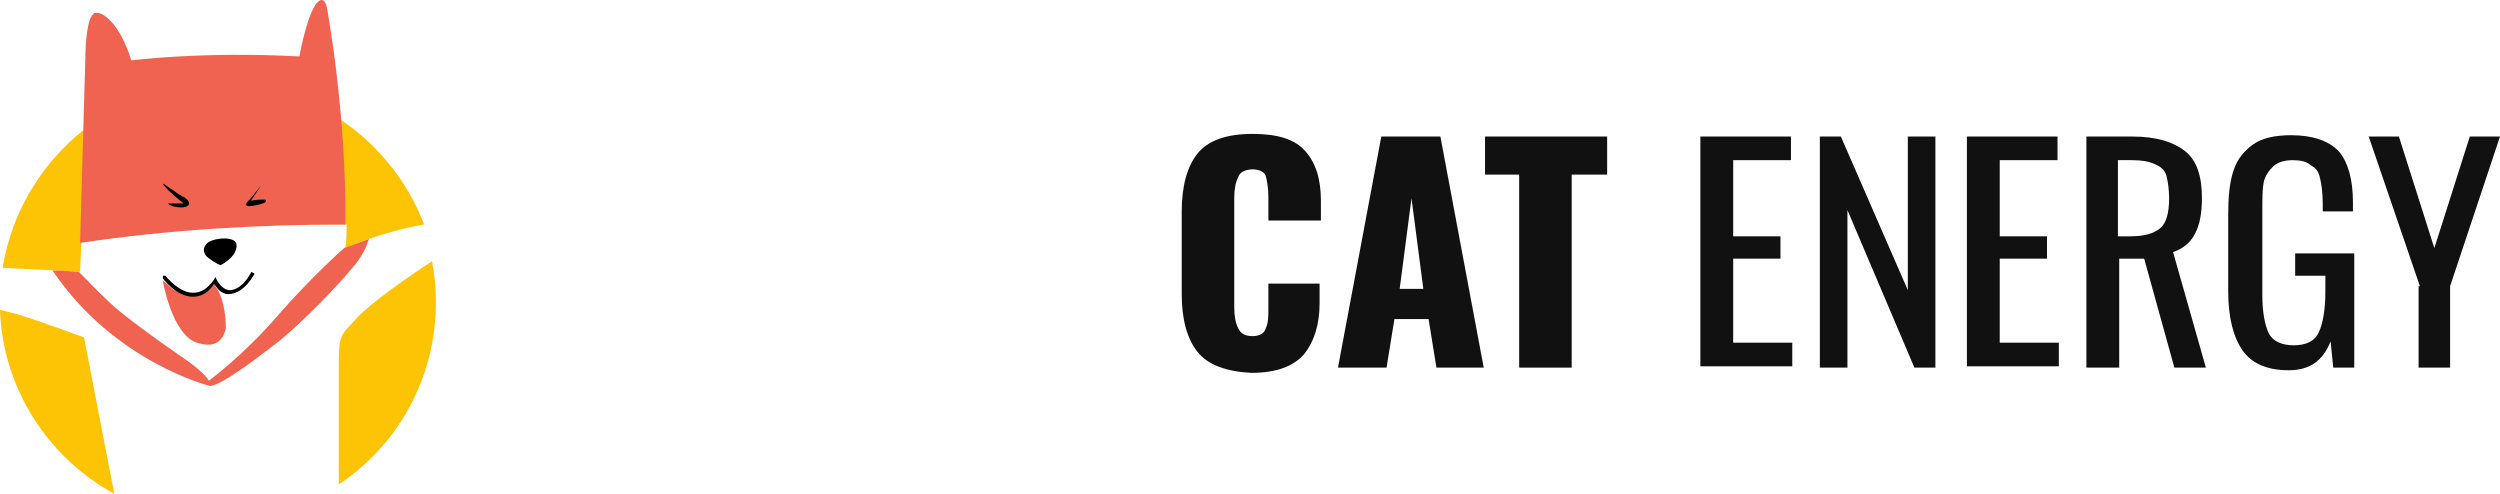
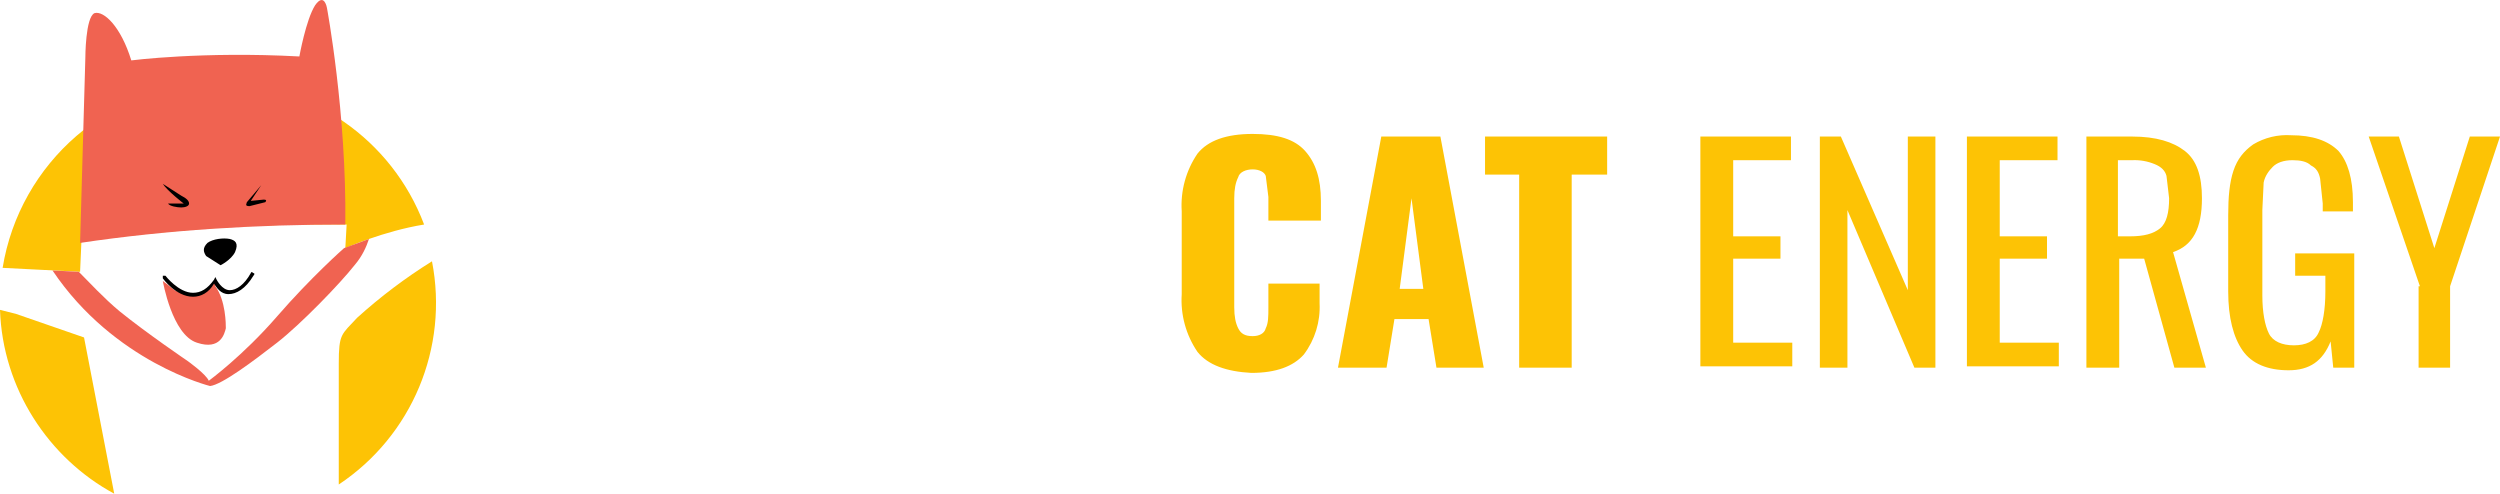
- <svg xmlns="http://www.w3.org/2000/svg" version="1.1" id="Layer_2" x="0px" y="0px" viewBox="0 0.002 190.4 37.598" style="enable-background:new 0 0 33.3 37.6;">
-   <style type="text/css">
-     .st0 {
-       fill: #FDC305;
-     }
-     .st1 {
-       fill: #F06351;
-     }
-   </style>
+ <svg xmlns="http://www.w3.org/2000/svg" id="Layer_2" viewBox="0 0 190.4 37.6">
+   <style>.st0{fill:#fdc305}.st1{fill:#f06351}</style>
+   <path class="st0" d="M6.1 20.7l.1-2.3c6.7-.9 13.4-1.4 20.2-1.3l-.1 1.8s2.9-1.3 6-1.8A16.7 16.7 0 0 0 16.7 6.3C8.4 6.3 1.5 12.4.2 20.4l5.9.3zM27.2 24.2c-1.2 1.3-1.4 1.2-1.4 3.5v9.2a16.6 16.6 0 0 0 7.1-17 40.3 40.3 0 0 0-5.7 4.3zM6.4 25.7l-5.2-1.8-1.2-.3c.2 6 3.7 11.3 8.7 14L6.4 25.7z" />
+   <path class="st1" d="M26.3 17.1C26.4 8.6 24.9.6 24.9.6s-.2-1.2-.9-.2c-.7 1.1-1.2 3.9-1.2 3.9-7.4-.4-12.8.3-12.8.3C9.2 2 7.9.8 7.2 1c-.7.3-.7 3.4-.7 3.4l-.4 14.1c6.7-1 13.5-1.4 20.2-1.4z" />
+   <path d="M12.4 14l1.4.9c.4.2.6.4.6.6 0 .2-.3.3-.6.3s-.9-.1-1-.3H14c.1.1-1.3-1-1.6-1.5zM19.9 14.1l-1.1 1.3c0 .1-.2.3.2.3l1.2-.3c.1-.1.1-.2-.1-.2l-1 .1.8-1.2s.1-.1 0 0zM16.8 20.2s.8-.4 1.1-1c.3-.7 0-.9-.4-1-.5-.1-1.3 0-1.7.3-.4.4-.3.7-.1 1l1.1.7z" />
+   <path class="st1" d="M16.3 21.5s-.2.4-.5.6c-.2.2-.6.4-1 .4-.6 0-1.1-.2-1.5-.4l-.5-.4-.4-.3s.7 4.1 2.6 4.7c1.8.6 2.1-.7 2.2-1.1 0-.3 0-2.1-.8-3.2.1-.4 0-.2-.1-.3z" />
+   <path d="M14.7 22.6c-1.3 0-2.3-1.4-2.3-1.4V21h.2s1 1.3 2.1 1.3c.6 0 1.1-.3 1.6-1l.1-.2.1.2s.4.8 1 .8c.5 0 1.1-.4 1.6-1.3 0-.1.1-.1.2 0 .1 0 .1.1 0 .2-.6 1-1.3 1.4-1.9 1.4-.6 0-.9-.5-1.1-.8-.4.7-1 1-1.6 1z" />
+   <path class="st1" d="M26.2 18.9s-2.5 2.2-5.1 5.2-5.2 4.9-5.2 4.9c-.2-.5-1.6-1.5-1.6-1.5s-3.1-2.1-5.2-3.8c-1.2-1-2.3-2.2-3.1-3l-2-.1c4.7 7 12 8.8 12 8.8.9-.1 3.3-1.9 5.1-3.3 1.8-1.4 4.8-4.5 5.9-5.9.6-.7.9-1.4 1.1-2l-1.9.7z" />
  <g>
-     <path class="st0" d="M6.1,20.7l0.1-2.3c6.7-0.9,13.4-1.4,20.2-1.3c0,0.6,0,1.2-0.1,1.8c0,0,2.9-1.3,6-1.8     c-2.4-6.3-8.5-10.8-15.6-10.8c-8.3,0-15.2,6.1-16.5,14.1C2.4,20.5,6.1,20.7,6.1,20.7z" />
-     <path class="st0" d="M27.2,24.2c-1.2,1.3-1.4,1.2-1.4,3.5c0,0.9,0,4.9,0,9.2c4.5-3,7.4-8.1,7.4-13.9c0-1.1-0.1-2.1-0.3-3.1     C31.2,21,28.2,23.1,27.2,24.2z" />
-     <path class="st0" d="M6.4,25.7c0,0-3.8-1.4-5.2-1.8c-0.4-0.1-0.8-0.2-1.2-0.3c0.2,6,3.7,11.3,8.7,14L6.4,25.7z" />
-   </g>
-   <path class="st1" d="M26.3,17.1c0.1-8.5-1.4-16.5-1.4-16.5S24.7-0.6,24,0.4c-0.7,1.1-1.2,3.9-1.2,3.9c-7.4-0.4-12.8,0.3-12.8,0.3   C9.2,2,7.9,0.8,7.2,1C6.5,1.3,6.5,4.4,6.5,4.4L6.1,18.5C12.8,17.5,19.6,17.1,26.3,17.1z" />
-   <path d="M12.4,14c0-0.1,1,0.7,1.4,0.9c0.4,0.2,0.6,0.4,0.6,0.6c0,0.2-0.3,0.3-0.6,0.3s-0.9-0.1-1-0.3c0,0,0.6,0,0.9,0h0.3   C14.1,15.6,12.7,14.5,12.4,14z" />
-   <path d="M19.9,14.1c0,0-1,1.3-1.1,1.3c0,0.1-0.2,0.3,0.2,0.3s1.1-0.2,1.2-0.3c0.1-0.1,0.1-0.2-0.1-0.2c-0.2,0-0.7,0-1,0.1L19.9,14.1   C19.9,14.1,20,14,19.9,14.1z" />
-   <path d="M16.8,20.2c0,0,0.8-0.4,1.1-1c0.3-0.7,0-0.9-0.4-1c-0.5-0.1-1.3,0-1.7,0.3c-0.4,0.4-0.3,0.7-0.1,1   C15.9,19.7,16.5,20.1,16.8,20.2z" />
-   <path class="st1" d="M16.3,21.5c0,0-0.2,0.4-0.5,0.6c-0.2,0.2-0.6,0.4-1,0.4c-0.6,0-1.1-0.2-1.5-0.4c-0.2-0.1-0.4-0.3-0.5-0.4   c-0.2-0.2-0.4-0.3-0.4-0.3s0.7,4.1,2.6,4.7c1.8,0.6,2.1-0.7,2.2-1.1c0-0.3,0-2.1-0.8-3.2C16.5,21.4,16.4,21.6,16.3,21.5z" />
-   <g>
-     <path d="M14.7,22.6C14.7,22.6,14.7,22.6,14.7,22.6c-1.3,0-2.3-1.4-2.3-1.4c0-0.1,0-0.2,0-0.2c0.1,0,0.2,0,0.2,0c0,0,1,1.3,2.1,1.3     c0,0,0,0,0,0c0.6,0,1.1-0.3,1.6-1l0.1-0.2l0.1,0.2c0,0,0.4,0.8,1,0.8c0.5,0,1.1-0.4,1.6-1.3c0-0.1,0.1-0.1,0.2,0     c0.1,0,0.1,0.1,0,0.2c-0.6,1-1.3,1.4-1.9,1.4c-0.6,0-0.9-0.5-1.1-0.8C15.9,22.3,15.3,22.6,14.7,22.6z" />
-   </g>
-   <path class="st1" d="M26.2,18.9c0,0-2.5,2.2-5.1,5.2S15.9,29,15.9,29c-0.2-0.5-1.6-1.5-1.6-1.5s-3.1-2.1-5.2-3.8   c-1.2-1-2.3-2.2-3.1-3c-0.3,0-1.1-0.1-2-0.1c4.7,7,12,8.8,12,8.8c0.9-0.1,3.3-1.9,5.1-3.3c1.8-1.4,4.8-4.5,5.9-5.9   c0.6-0.7,0.9-1.4,1.1-2C27,18.6,26.2,18.9,26.2,18.9z" />
-   <g transform="matrix(1, 0, 0, 1, 90, 10.2)">
-     <path class="st0" d="M1.2,16.6c-0.8-1-1.2-2.5-1.2-4.4V5.9c0-1.9,0.4-3.4,1.2-4.4C2,0.5,3.4,0,5.4,0c1.9,0,3.2,0.4,4,1.3     c0.8,0.9,1.2,2.1,1.2,3.8v1.5H6.6V4.8c0-0.7-0.1-1.2-0.2-1.6C6.3,2.9,5.9,2.7,5.4,2.7S4.4,2.9,4.3,3.3C4.1,3.7,4,4.2,4,4.9v8.3     c0,0.7,0.1,1.2,0.3,1.6c0.2,0.4,0.5,0.6,1.1,0.6c0.5,0,0.9-0.2,1-0.6c0.2-0.4,0.2-0.9,0.2-1.6v-1.8h3.9v1.5c0,1.6-0.4,2.9-1.2,3.9     c-0.8,0.9-2.1,1.4-4,1.4C3.4,18.1,2,17.6,1.2,16.6z" style="fill: rgb(17, 17, 17);" />
-     <path class="st0" d="M15.2,0.2h4.5L23,17.8h-3.6l-0.6-3.7h-2.6l-0.6,3.7h-3.7L15.2,0.2z M18.4,11.8l-0.9-6.9l-0.9,6.9H18.4z" style="fill: rgb(17, 17, 17);" />
-     <path class="st0" d="M25.8,3.1h-2.7V0.2h9.3v2.9h-2.7v14.7h-4V3.1z" style="fill: rgb(17, 17, 17);" />
-     <path class="st0" d="M39.5,0.2h6.9v1.8H42v5.8h3.6v1.7H42v6.4h4.5v1.8h-7V0.2z" style="fill: rgb(17, 17, 17);" />
-     <path class="st0" d="M48.5,0.2h1.7l5.1,11.7V0.2h2.1v17.6h-1.6l-5.1-12v12h-2.1V0.2z" style="fill: rgb(17, 17, 17);" />
-     <path class="st0" d="M59.8,0.2h6.9v1.8h-4.4v5.8h3.6v1.7h-3.6v6.4h4.5v1.8h-7V0.2z" style="fill: rgb(17, 17, 17);" />
-     <path class="st0" d="M68.8,0.2h3.6c1.8,0,3.1,0.4,4,1.1s1.3,1.9,1.3,3.6c0,2.3-0.7,3.6-2.2,4.1l2.5,8.8h-2.4l-2.3-8.3h-1.9v8.3     h-2.5V0.2z M72.2,7.8c1.1,0,1.8-0.2,2.3-0.6C75,6.8,75.2,6,75.2,4.9c0-0.7-0.1-1.3-0.2-1.7s-0.4-0.7-0.9-0.9     c-0.4-0.2-1-0.3-1.7-0.3h-1.1v5.8H72.2z" style="fill: rgb(17, 17, 17);" />
-     <path class="st0" d="M80.8,16.5c-0.7-1-1.1-2.5-1.1-4.5V6.2c0-1.4,0.1-2.5,0.4-3.4c0.3-0.9,0.8-1.5,1.5-2c0.7-0.5,1.7-0.7,2.9-0.7     c1.6,0,2.8,0.4,3.6,1.2c0.7,0.8,1.1,2.1,1.1,3.9v0.7h-2.3V5.3c0-0.8-0.1-1.5-0.2-1.9c-0.1-0.5-0.3-0.8-0.7-1     C85.7,2.1,85.2,2,84.6,2c-0.7,0-1.2,0.2-1.5,0.5c-0.3,0.3-0.6,0.7-0.7,1.2c-0.1,0.5-0.1,1.2-0.1,2.1v6.5c0,1.3,0.2,2.3,0.5,2.9     c0.3,0.6,1,0.9,1.9,0.9c0.9,0,1.6-0.3,1.9-1c0.3-0.6,0.5-1.7,0.5-3.1v-1.2h-2.3V9.1h4.5v8.7h-1.6l-0.2-2c-0.6,1.5-1.6,2.2-3.2,2.2     C82.7,18,81.5,17.5,80.8,16.5z" style="fill: rgb(17, 17, 17);" />
-     <path class="st0" d="M94.3,11.6L90.4,0.2h2.3l2.7,8.5l2.7-8.5h2.3l-3.8,11.4v6.2h-2.4V11.6z" style="fill: rgb(17, 17, 17);" />
+     <path class="st0" d="M1.2 16.6A7 7 0 0 1 0 12.2V5.9a7 7 0 0 1 1.2-4.4C2 .5 3.4 0 5.4 0c1.9 0 3.2.4 4 1.3.8.9 1.2 2.1 1.2 3.8v1.5h-4V4.8l-.2-1.6c-.1-.3-.5-.5-1-.5s-1 .2-1.1.6c-.2.4-.3.9-.3 1.6v8.3c0 .7.1 1.2.3 1.6.2.4.5.6 1.1.6.5 0 .9-.2 1-.6.2-.4.2-.9.2-1.6v-1.8h3.9v1.5a6 6 0 0 1-1.2 3.9c-.8.9-2.1 1.4-4 1.4-1.9-.1-3.3-.6-4.1-1.6zM15.2.2h4.5L23 17.8h-3.6l-.6-3.7h-2.6l-.6 3.7h-3.7L15.2.2zm3.2 11.6l-.9-6.9-.9 6.9h1.8zM25.8 3.1h-2.7V.2h9.3v2.9h-2.7v14.7h-4V3.1zM39.5.2h6.9V2H42v5.8h3.6v1.7H42v6.4h4.5v1.8h-7V.2zM48.5.2h1.7l5.1 11.7V.2h2.1v17.6h-1.6l-5.1-12v12h-2.1V.2zM59.8.2h6.9V2h-4.4v5.8h3.6v1.7h-3.6v6.4h4.5v1.8h-7V.2zM68.8.2h3.6c1.8 0 3.1.4 4 1.1s1.3 1.9 1.3 3.6c0 2.3-.7 3.6-2.2 4.1l2.5 8.8h-2.4l-2.3-8.3h-1.9v8.3h-2.5V.2zm3.4 7.6c1.1 0 1.8-.2 2.3-.6.5-.4.7-1.2.7-2.3L75 3.2c-.1-.4-.4-.7-.9-.9a4 4 0 0 0-1.7-.3h-1.1v5.8h.9zM80.8 16.5c-.7-1-1.1-2.5-1.1-4.5V6.2c0-1.4.1-2.5.4-3.4.3-.9.8-1.5 1.5-2a5 5 0 0 1 2.9-.7c1.6 0 2.8.4 3.6 1.2.7.8 1.1 2.1 1.1 3.9v.7h-2.3v-.6l-.2-1.9c-.1-.5-.3-.8-.7-1-.3-.3-.8-.4-1.4-.4-.7 0-1.2.2-1.5.5-.3.3-.6.7-.7 1.2l-.1 2.1v6.5c0 1.3.2 2.3.5 2.9.3.6 1 .9 1.9.9.9 0 1.6-.3 1.9-1 .3-.6.5-1.7.5-3.1v-1.2h-2.3V9.1h4.5v8.7h-1.6l-.2-2c-.6 1.5-1.6 2.2-3.2 2.2s-2.8-.5-3.5-1.5zM94.3 11.6L90.4.2h2.3l2.7 8.5L98.1.2h2.3l-3.8 11.4v6.2h-2.4v-6.2z" fill="#111" transform="translate(90 10.2)" />
  </g>
</svg>
